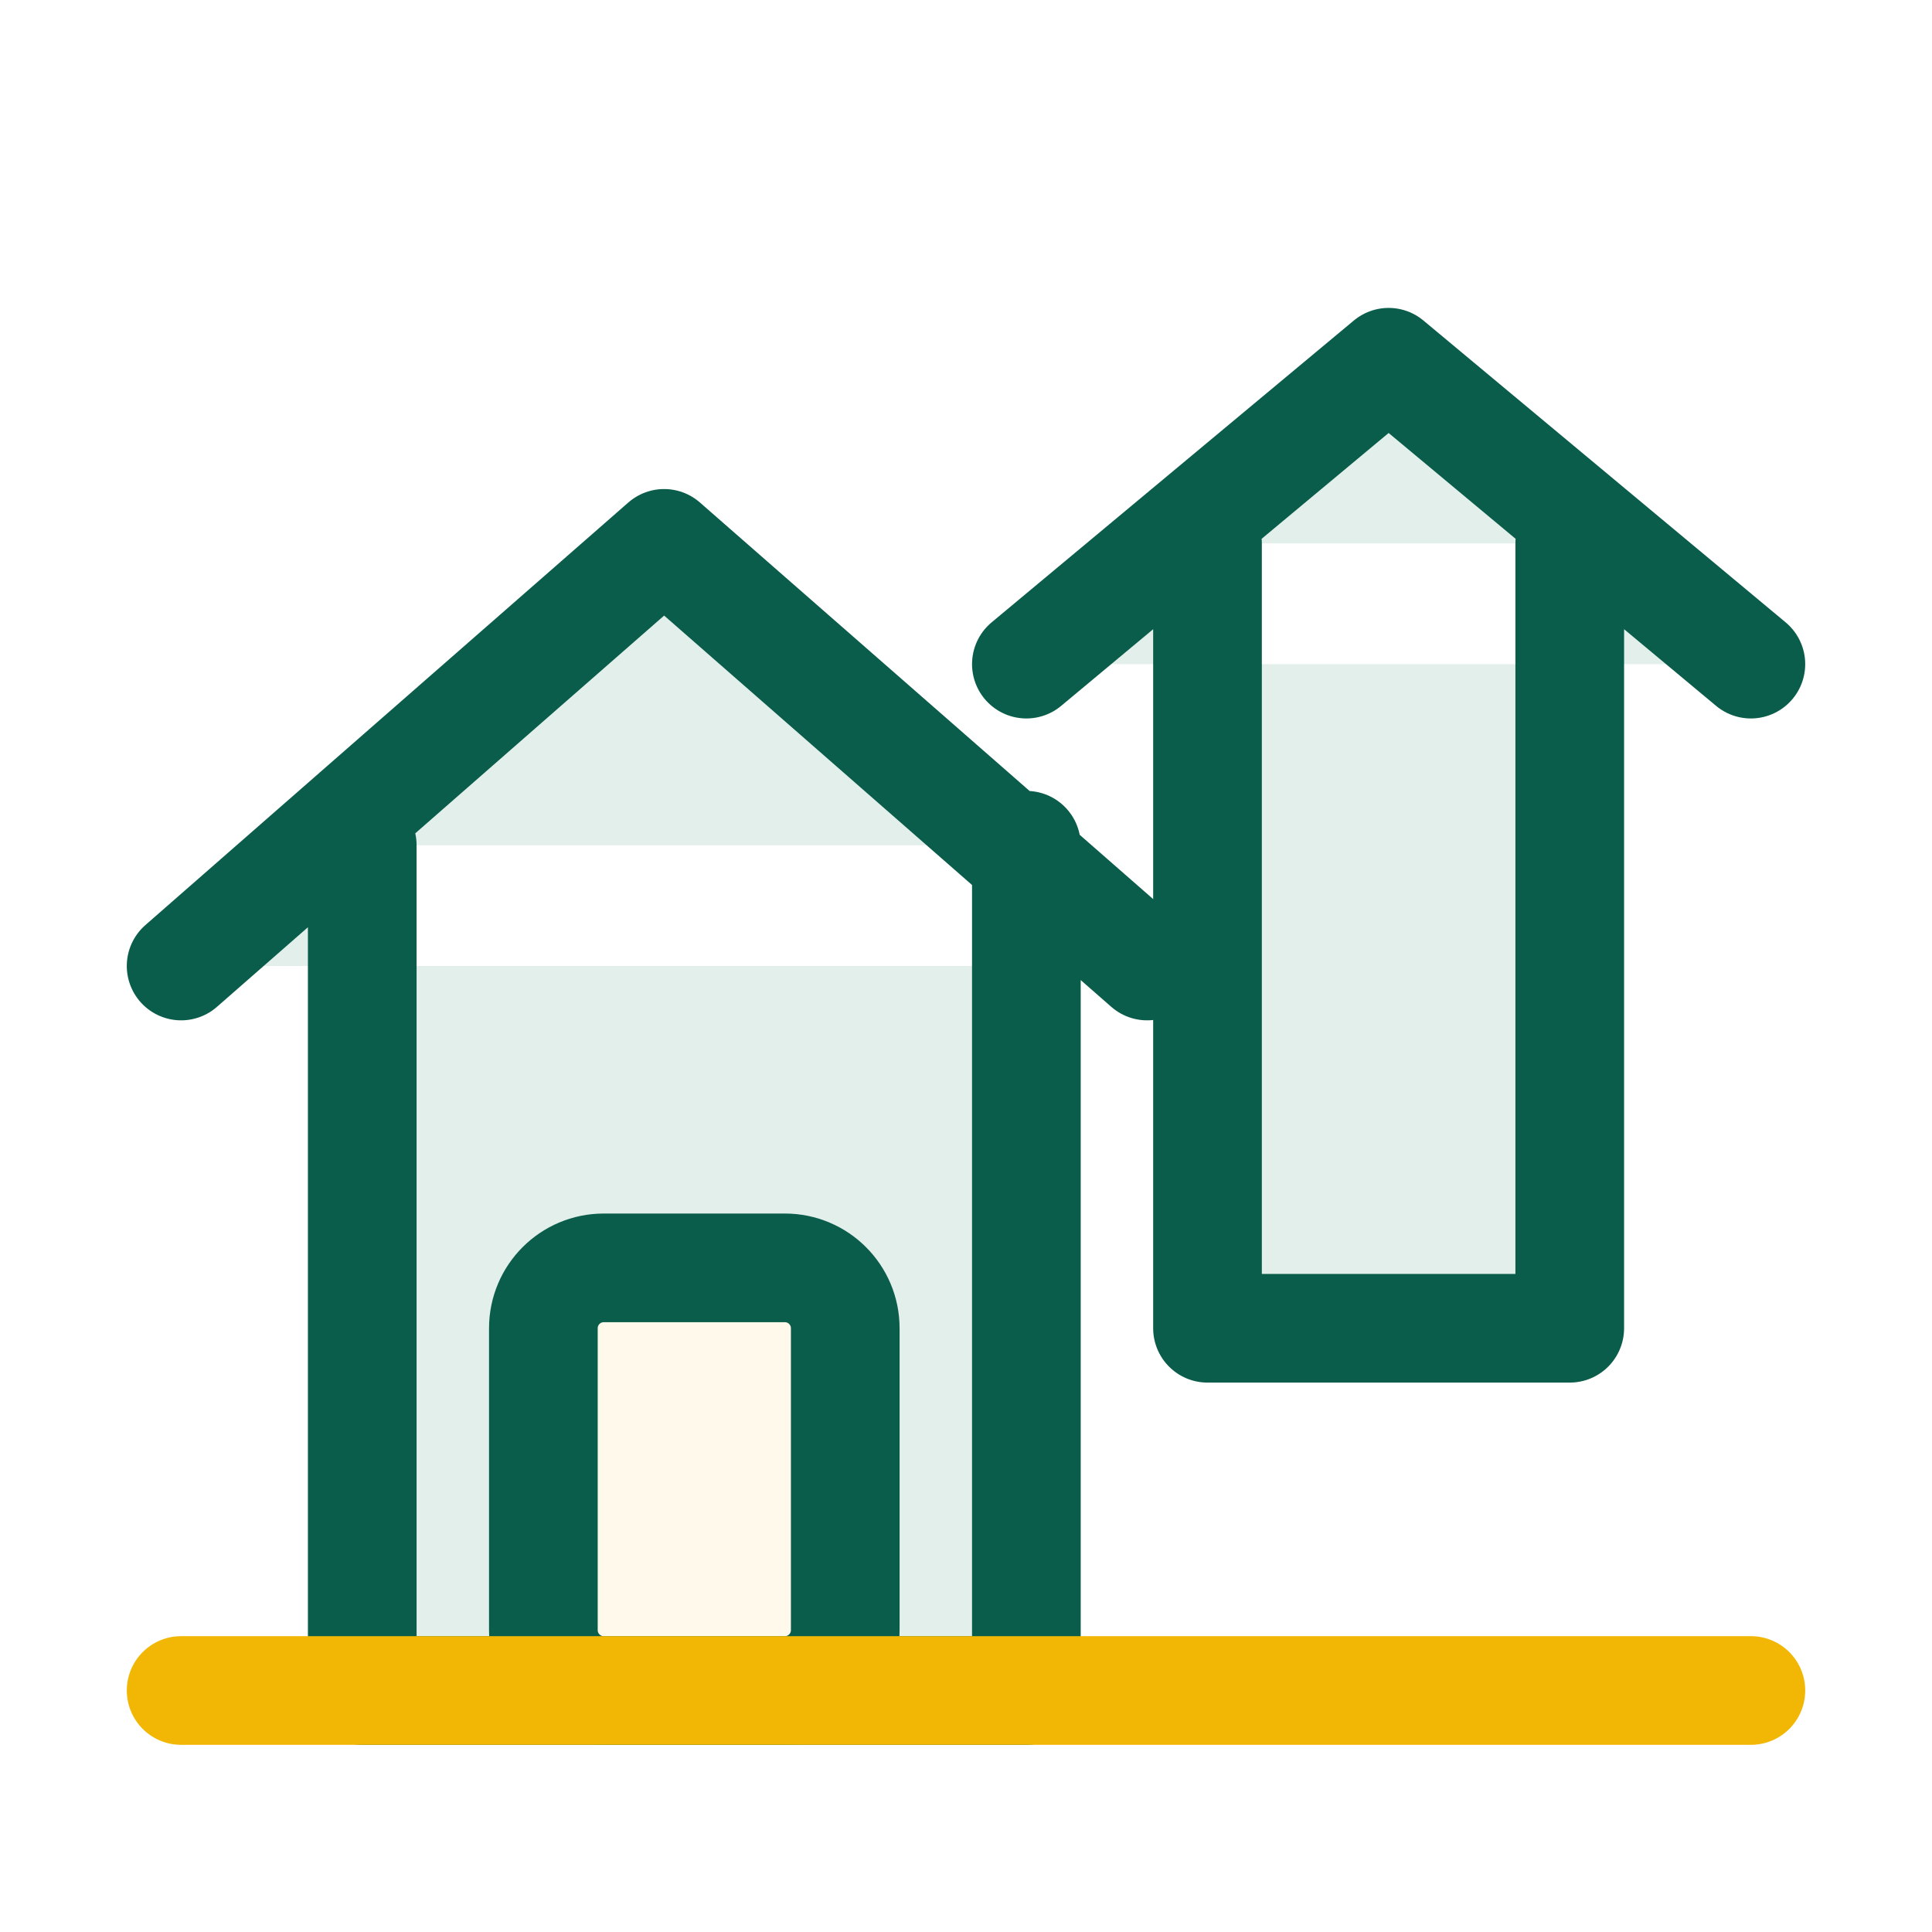
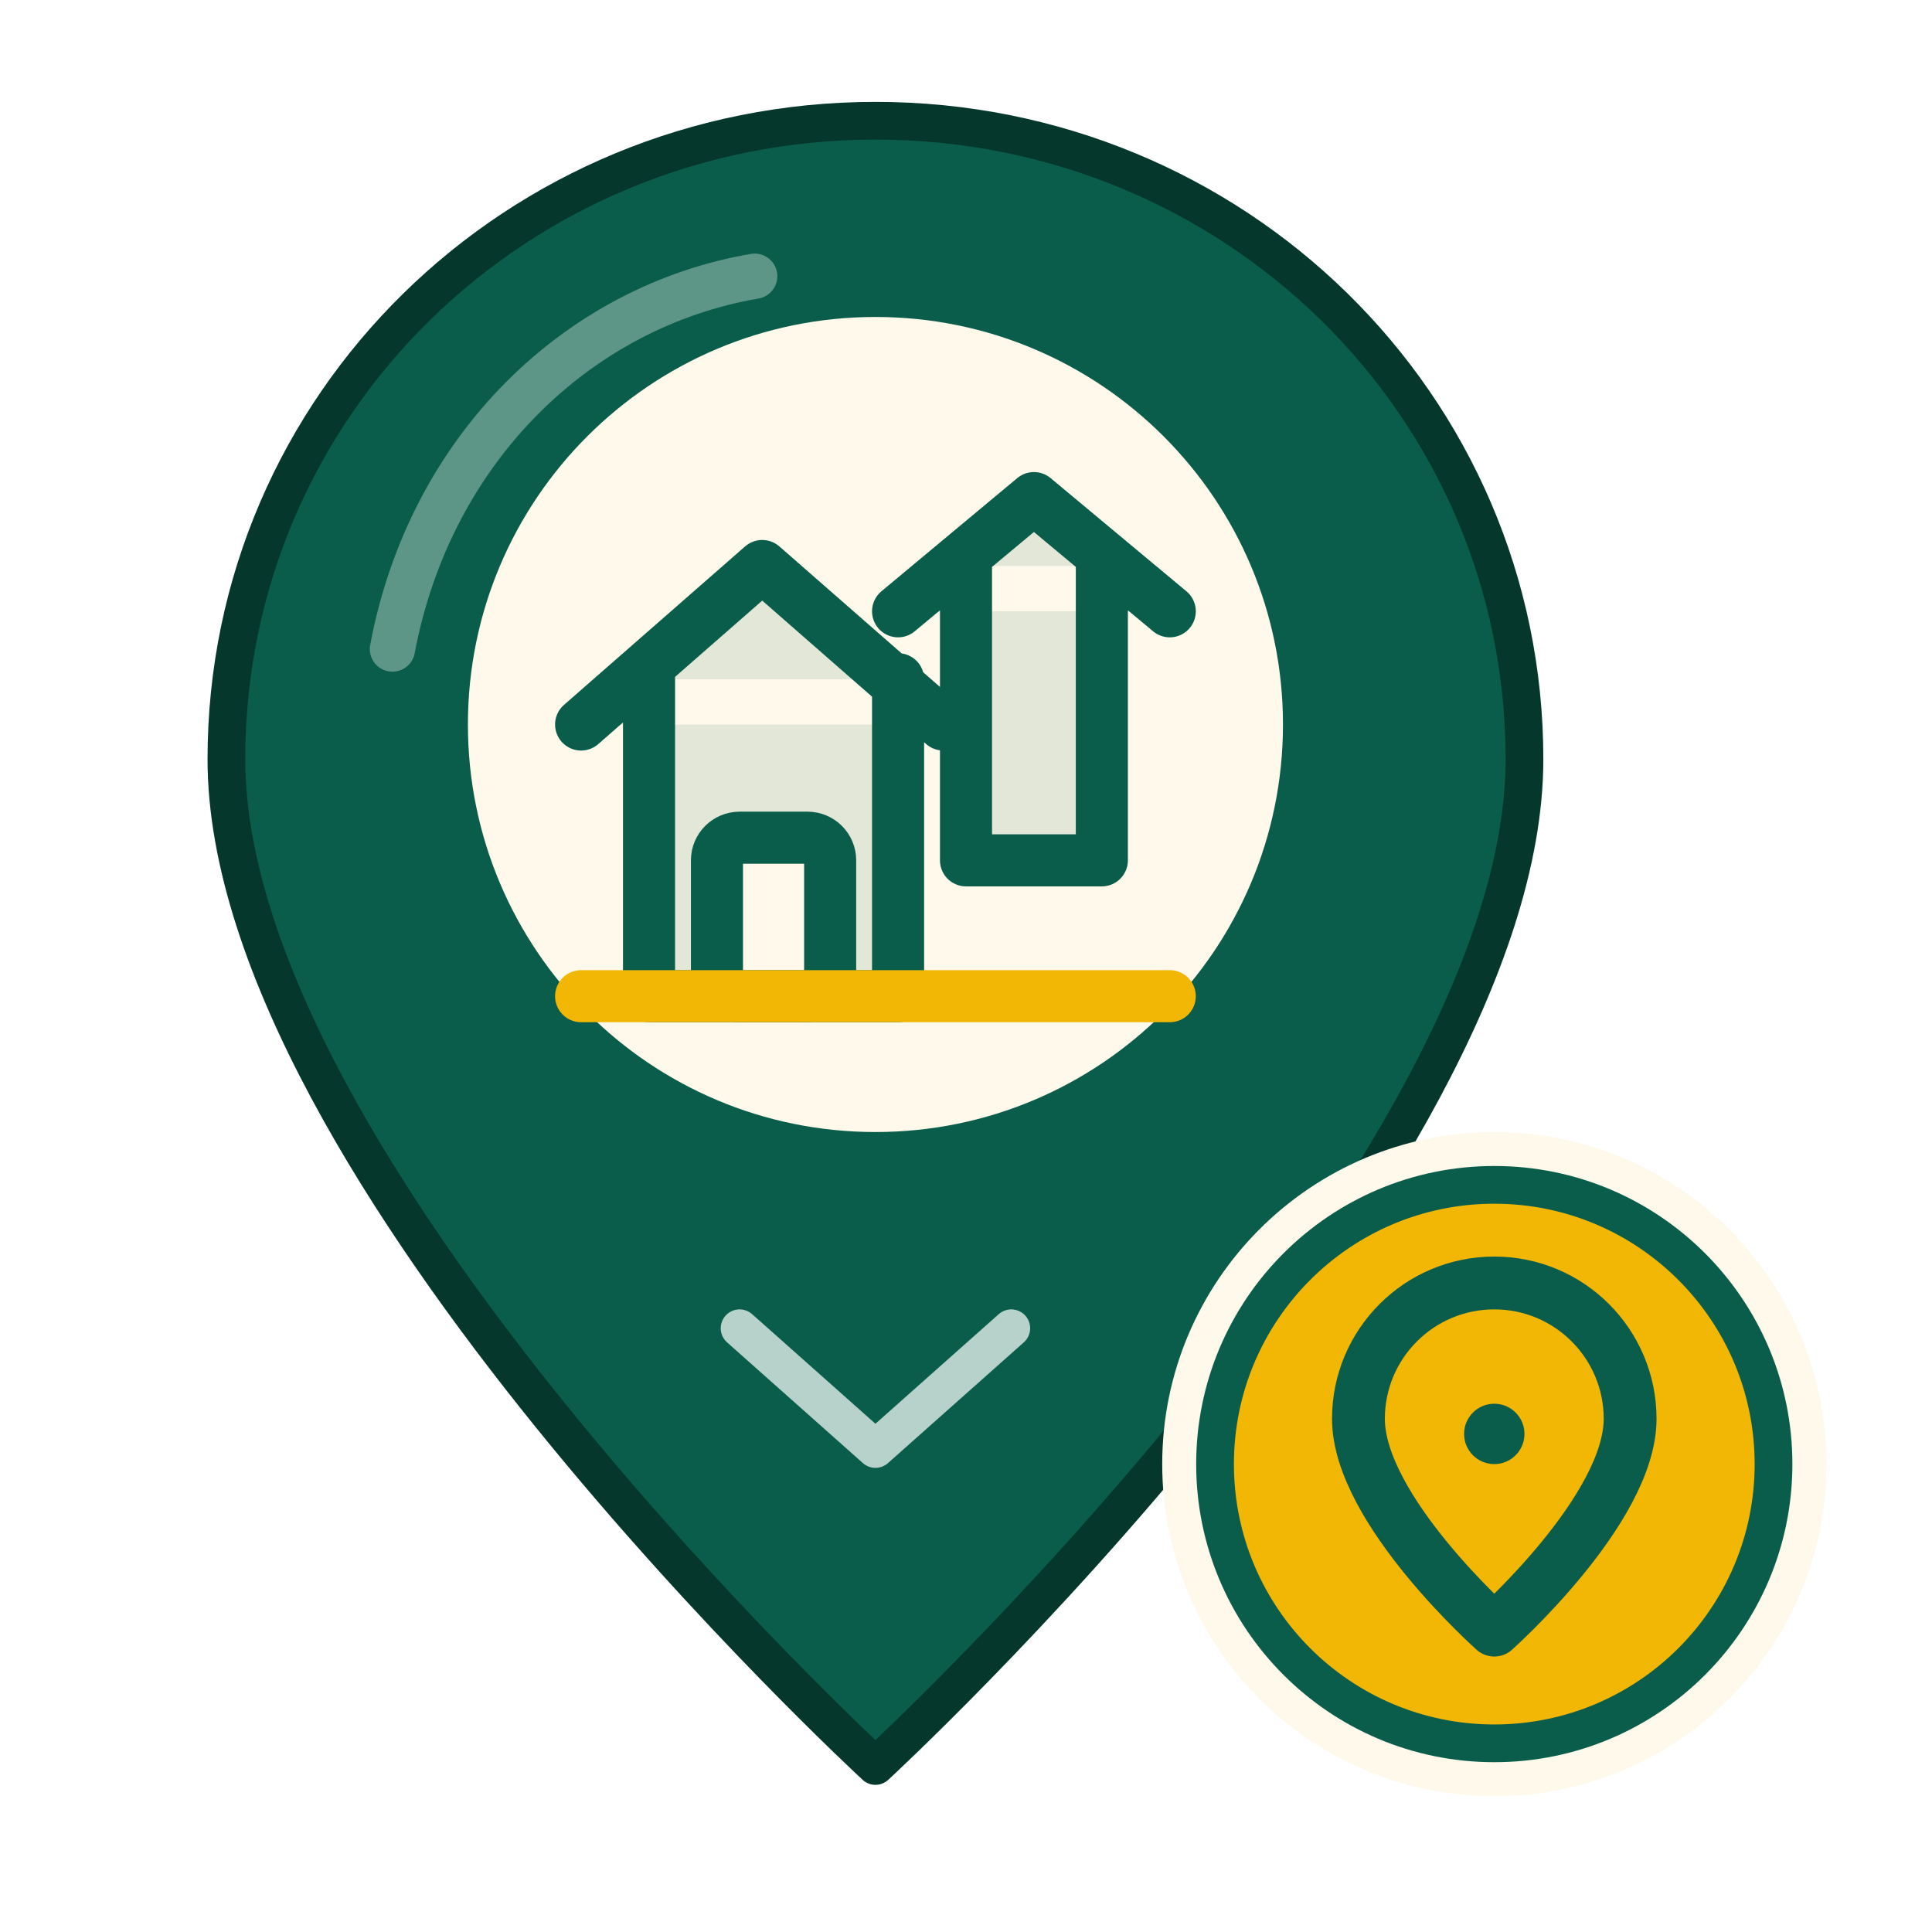
<svg xmlns="http://www.w3.org/2000/svg" width="32" height="32" viewBox="0 0 32 32" fill="none" color="#0B5D4B" stroke="currentColor" stroke-width="1.8" stroke-linecap="round" stroke-linejoin="round" role="img" aria-labelledby="title-desa-brand">
-   <path d="m3 16 8-7 8 7M6 14v14h11V14" fill="#E2EFEA" />
-   <path d="m17 11 6-5 6 5m-9-2v13h6V9" fill="#E2EFEA" />
-   <rect x="9" y="21" width="5" height="7" rx="1" fill="#FFF9EB" />
-   <path d="M3 28h26" stroke="#F2B705" />
+   <g transform="scale(.25)" stroke-linecap="round" stroke-linejoin="round" color="#0B5D4B">
+     <path d="M58 8C34.25 8 15 26.8 15 50.3C15 77.4 58 117 58 117S101 77.4 101 50.3C101 26.8 81.75 8 58 8Z" fill="#0B5D4B" stroke="#06372D" stroke-width="2.5" />
+     <path d="M26 43C28.5 29.7 38.3 20.3 50 18.3" stroke="#E2EFEA" stroke-opacity=".38" stroke-width="3" />
+     <circle cx="58" cy="48" r="27" fill="#FFF9EB" stroke="none" />
+     <g transform="translate(34 24) scale(1.5)" fill="none" stroke="currentColor" stroke-width="2.3">
+       <path d="m3 16 8-7 8 7M6 14v14h11V14" fill="currentColor" fill-opacity="0.12" />
+       <path d="m17 11 6-5 6 5m-9-2v13h6V9" fill="currentColor" fill-opacity="0.12" />
+       <rect x="9" y="21" width="5" height="7" rx="1" fill="#FFF9EB" />
+       <path d="M3 28h26" stroke="#F2B705" />
+     </g>
+     <path d="M49 88L58 96L67 88" stroke="#E2EFEA" stroke-opacity=".8" stroke-width="2.5" fill="none" />
+     <circle cx="99" cy="97" r="22" fill="#FFF9EB" stroke="none" />
+     <circle cx="99" cy="97" r="18.5" fill="#F2B705" stroke="currentColor" stroke-width="2.5" />
+     <path d="M99 108s-9-8-9-14a9 9 0 0 1 18 0c0 6-9 14-9 14Z" fill="none" stroke="currentColor" stroke-width="3.5" />
+     <circle cx="99" cy="95" r="2" fill="currentColor" stroke="none" />
+   </g>
</svg>
